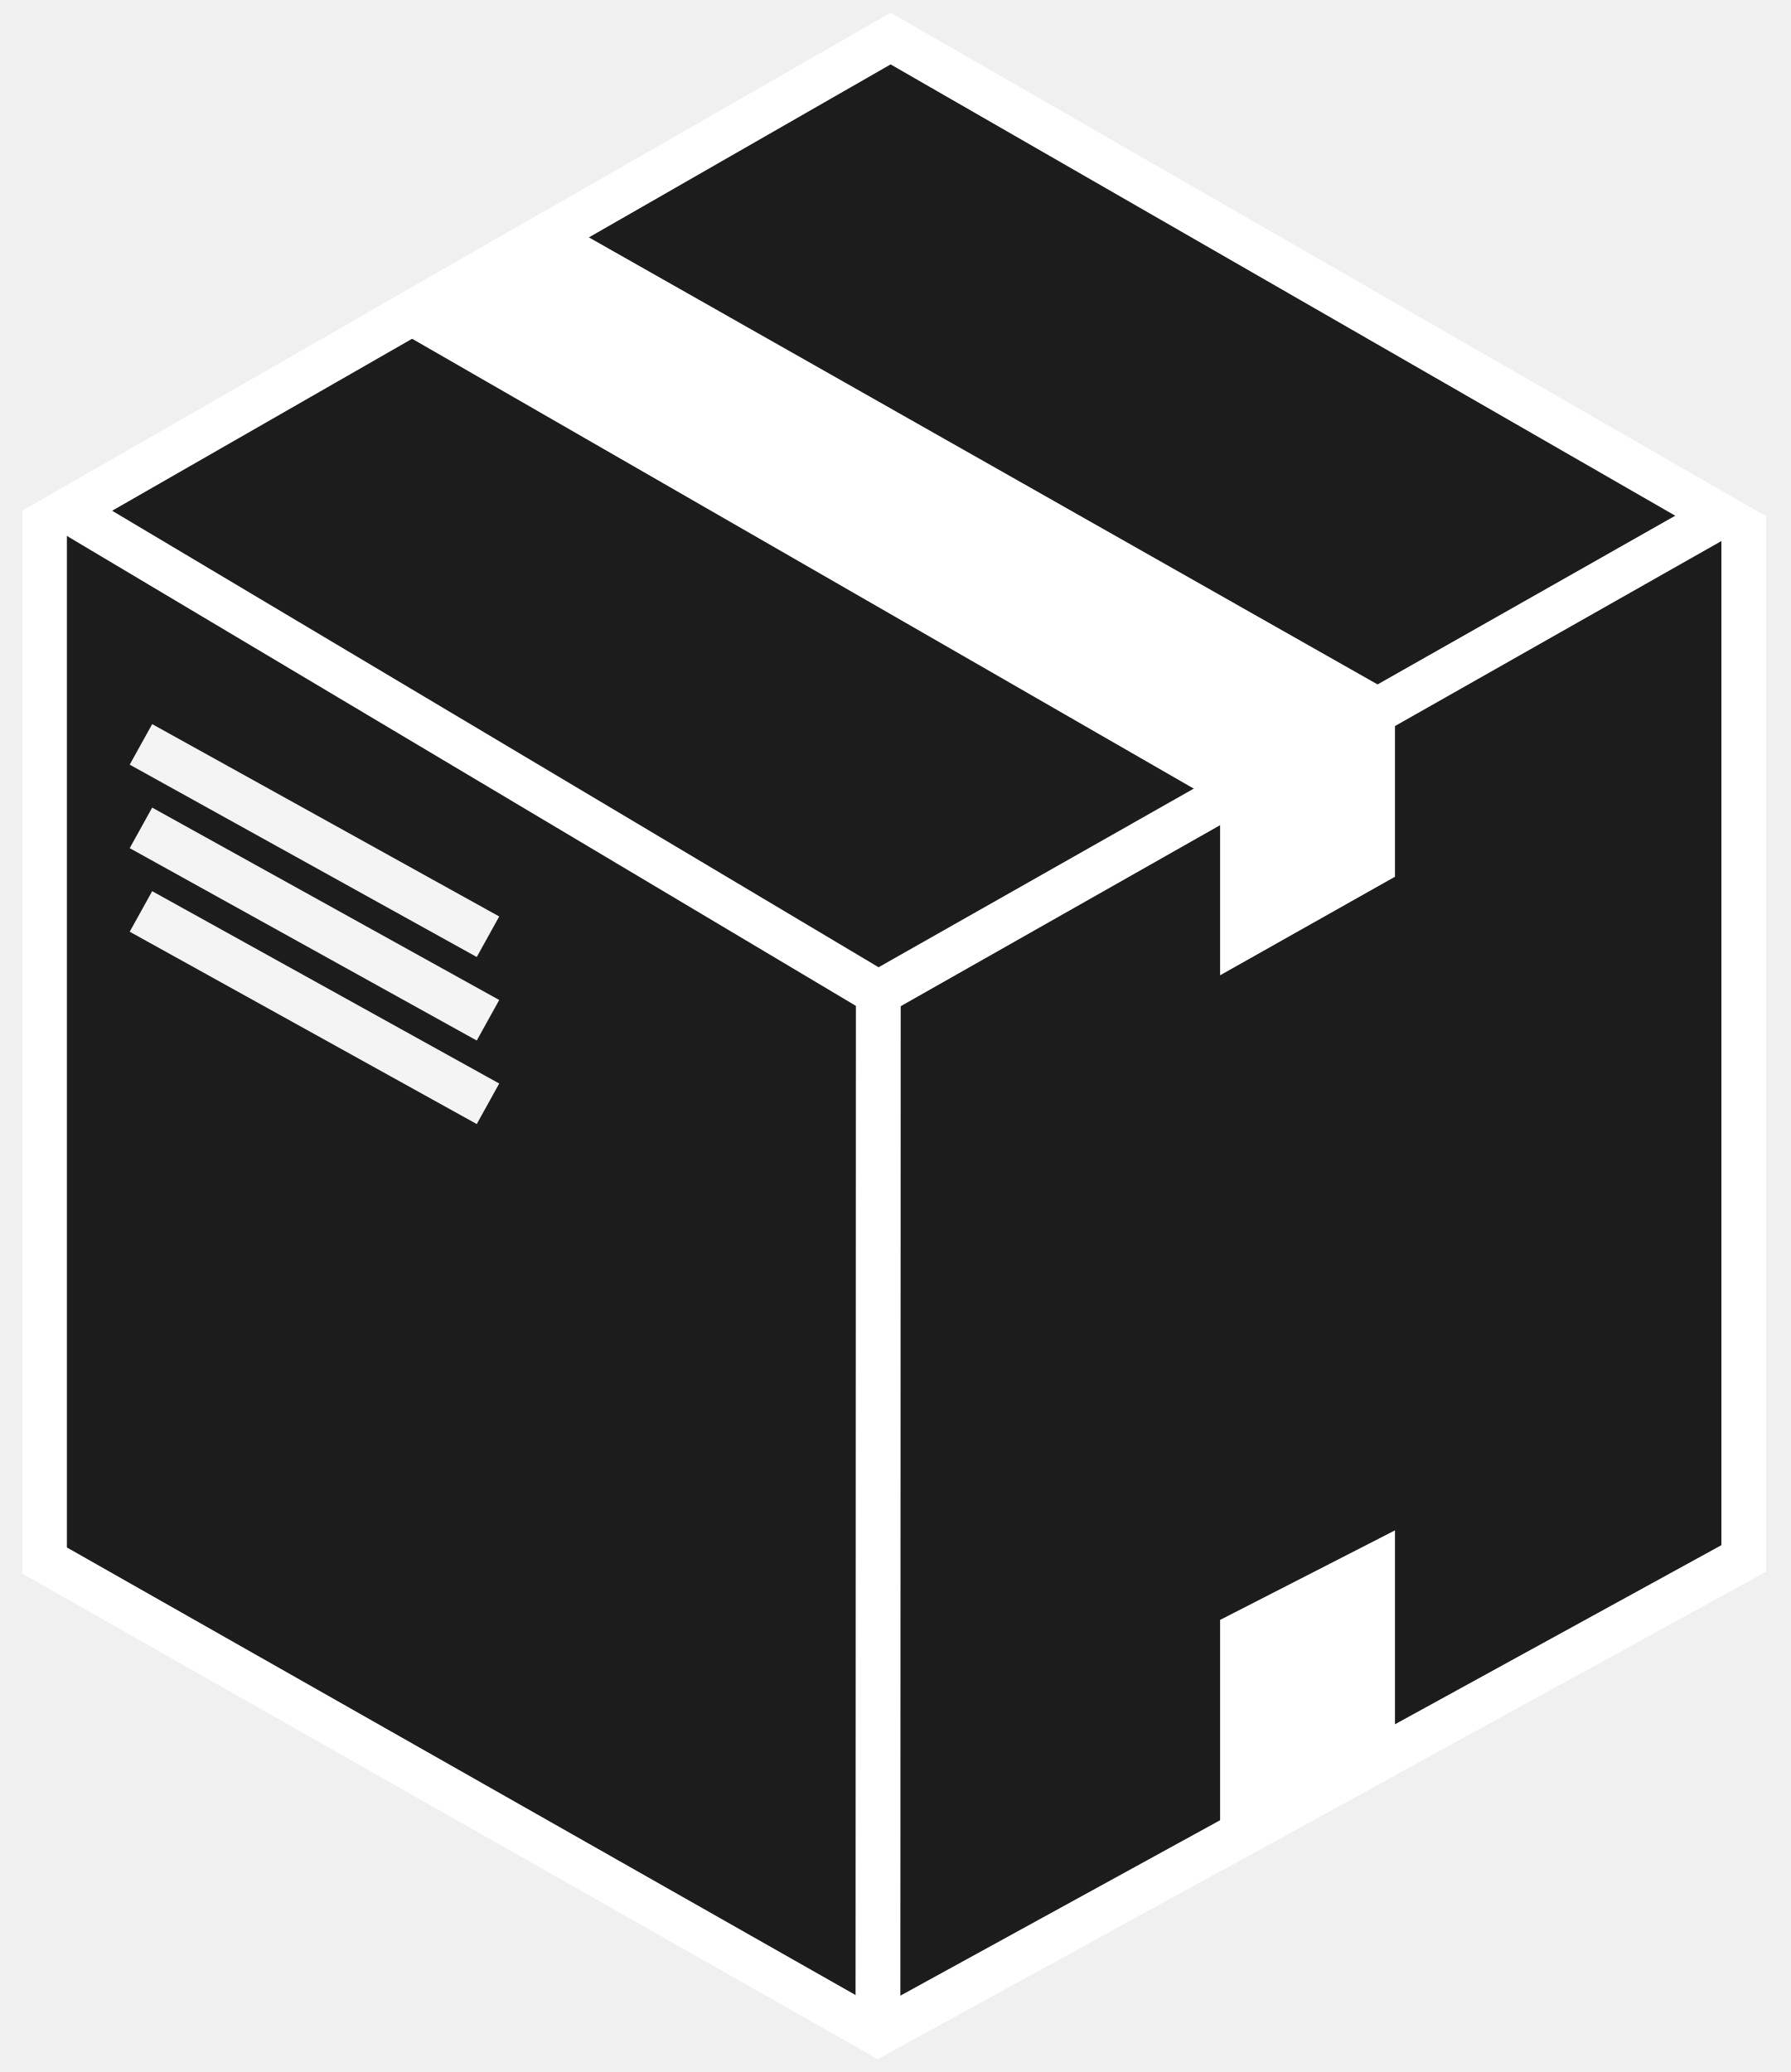
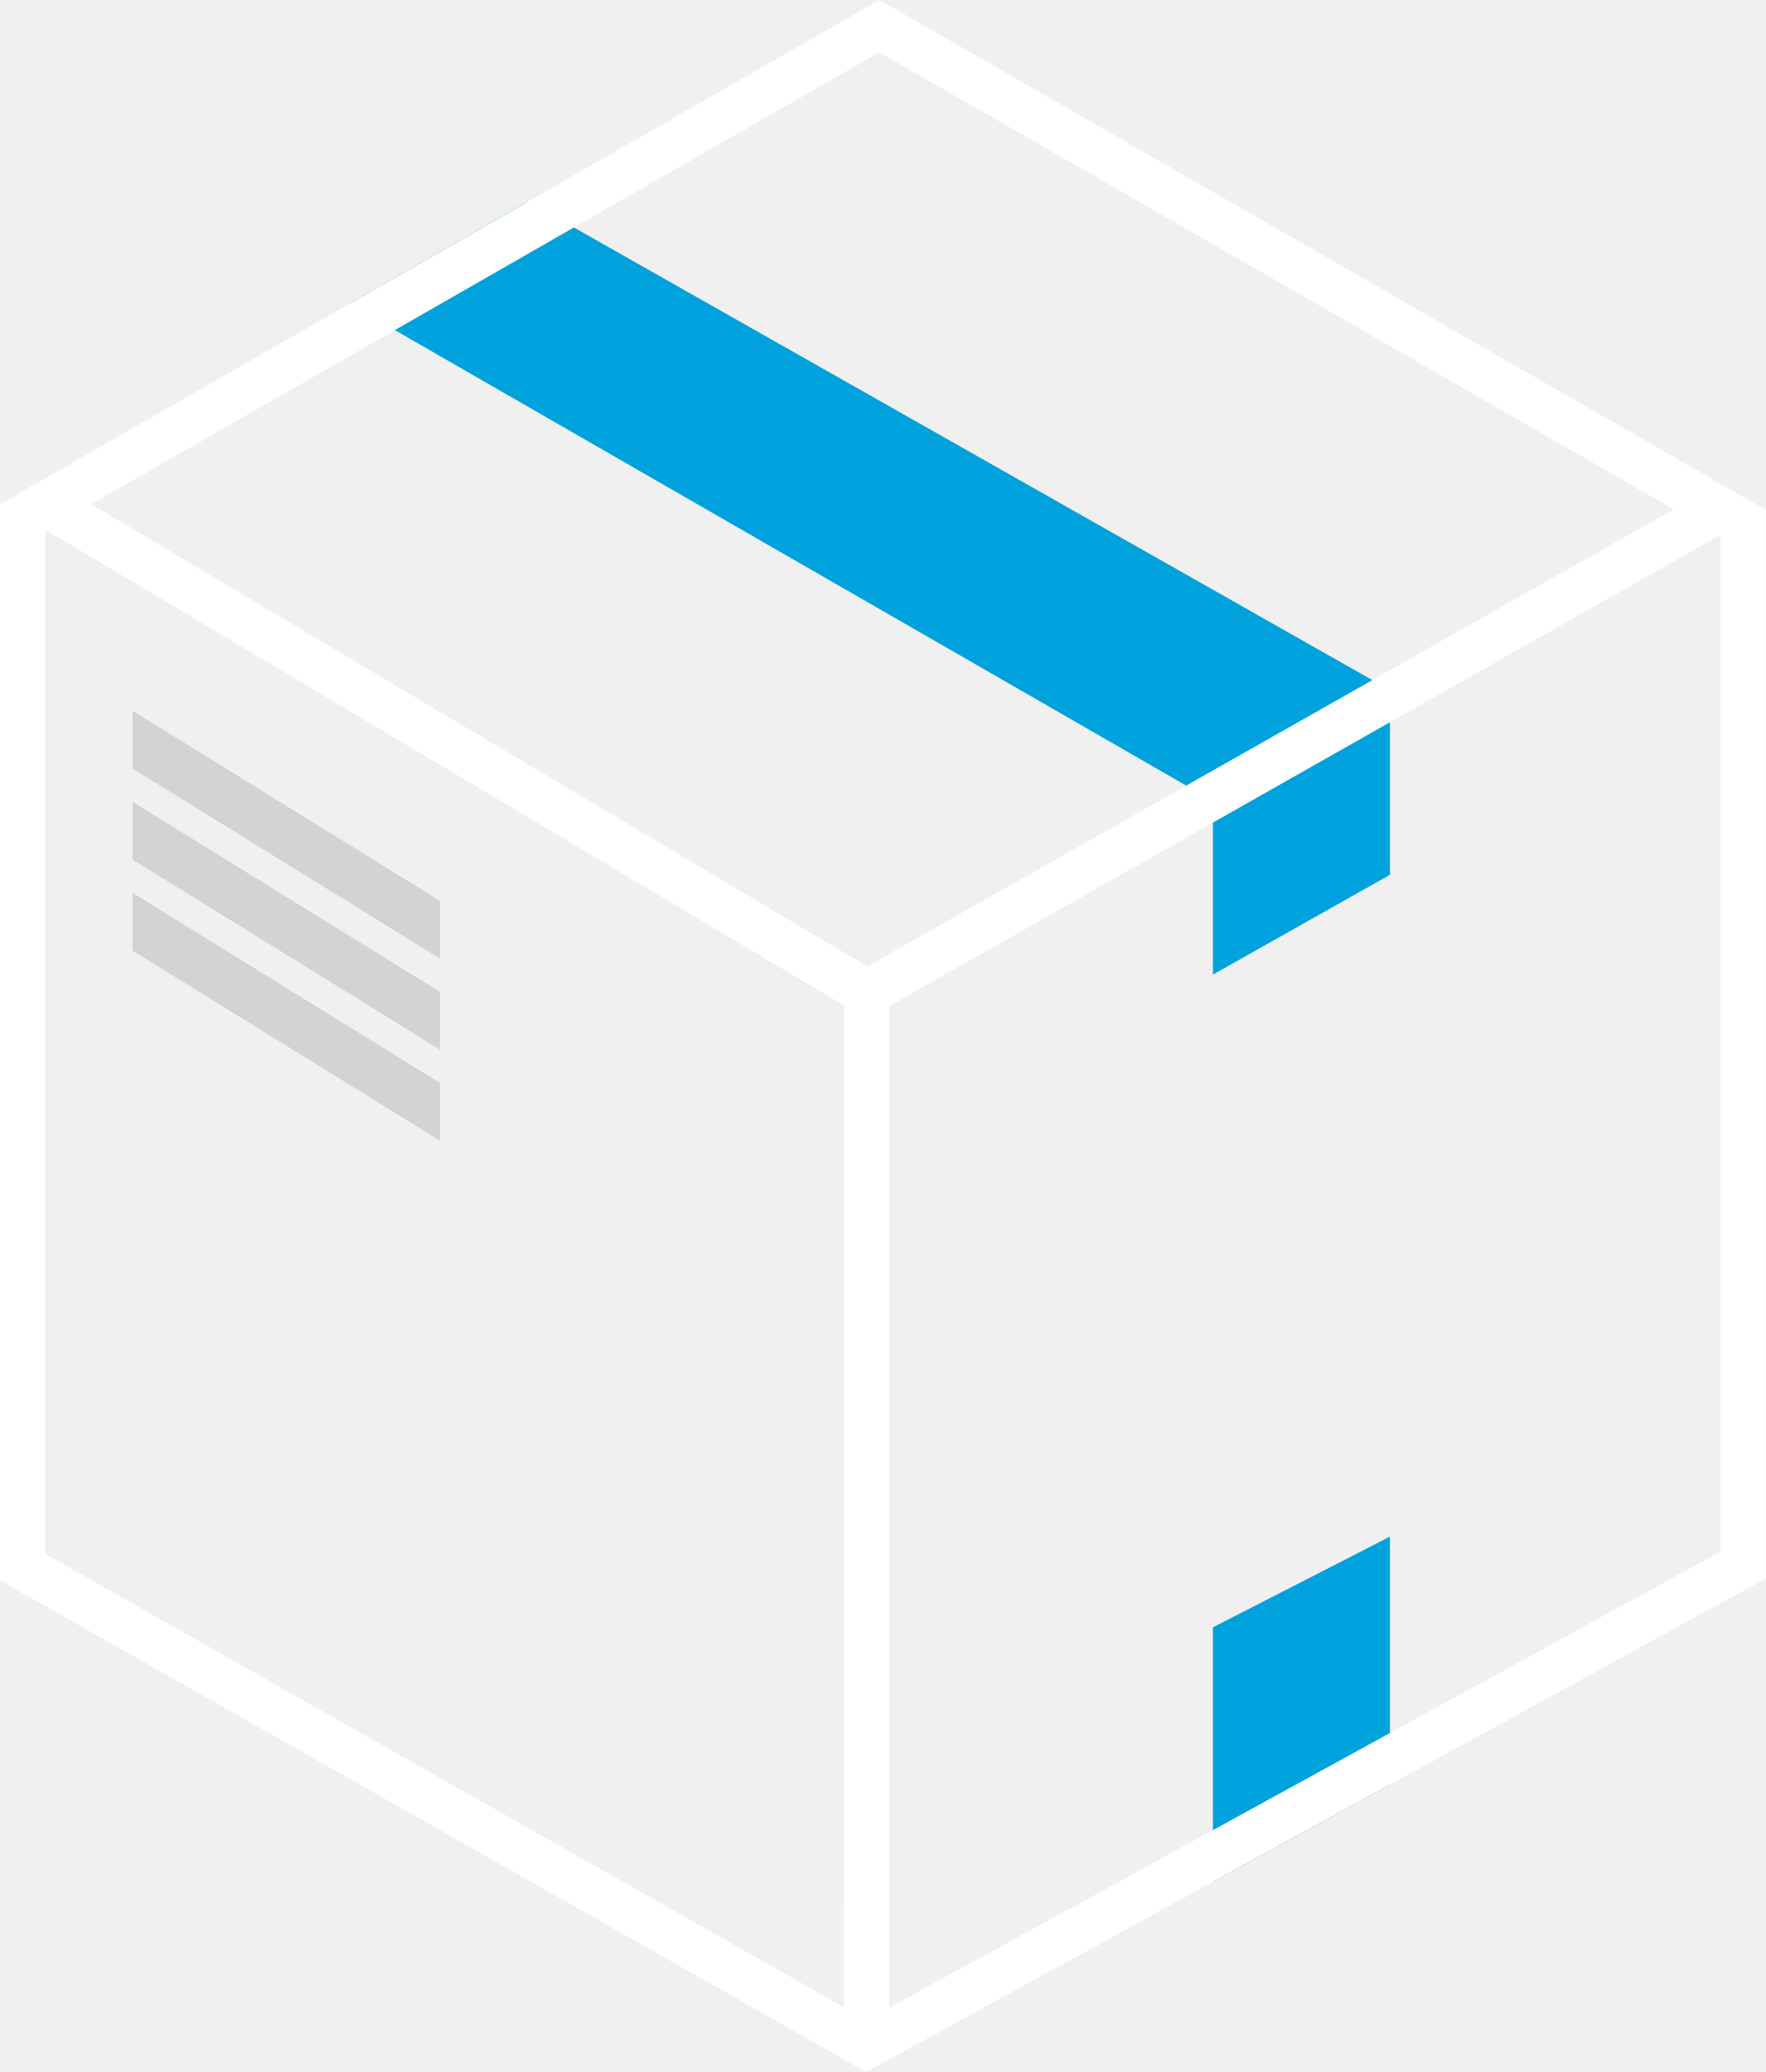
- <svg xmlns="http://www.w3.org/2000/svg" width="70" height="81" viewBox="0 0 70 81" fill="none">
-   <g clip-path="url(#clip0_1601_5718)">
-     <mask id="mask0_1601_5718" style="mask-type:luminance" maskUnits="userSpaceOnUse" x="0" y="0" width="70" height="81">
-       <path d="M69.047 0.5H0.864V80.5H69.047V0.5Z" fill="white" />
-     </mask>
-     <g mask="url(#mask0_1601_5718)">
-       <path fill-rule="evenodd" clip-rule="evenodd" d="M2.655 19.955L2.65 19.952L34.818 1.508L67.252 20.163L68.171 20.166V60.924L34.322 79.495L1.739 61.004V19.952L2.655 19.955Z" fill="#1C1C1C" />
-       <path d="M14.354 12.232L47.698 31.422V38.127L54.534 34.274V27.142L21.247 8.274" fill="white" />
-       <path d="M34.336 38.825L2.649 19.952L34.818 1.508L67.257 20.166L34.336 38.825Z" stroke="white" stroke-width="1.751" stroke-miterlimit="10" />
-       <path d="M34.336 38.825L34.322 79.495" stroke="white" stroke-width="1.751" stroke-miterlimit="10" />
-       <path d="M47.698 73.156V63.327L54.534 59.826V69.405" fill="white" />
-       <path d="M19.077 43.15L5.51 35.631" stroke="#F4F4F4" stroke-width="1.812" stroke-miterlimit="10" />
-       <path d="M19.077 39.885L5.51 32.364" stroke="#F4F4F4" stroke-width="1.812" stroke-miterlimit="10" />
-       <path d="M19.077 36.62L5.51 29.1" stroke="#F4F4F4" stroke-width="1.812" stroke-miterlimit="10" />
-       <path d="M1.739 19.952V61.004L34.322 79.495L68.171 60.923V20.165" stroke="white" stroke-width="1.751" stroke-miterlimit="10" />
-     </g>
-   </g>
-   <defs>
-     <clipPath id="clip0_1601_5718">
-       <rect width="68.272" height="80" fill="white" transform="translate(0.864258 0.499512)" />
-     </clipPath>
-   </defs>
+ <svg xmlns="http://www.w3.org/2000/svg" id="uuid-a4578b9d-7e00-44c8-95e0-309dfab0891c" viewBox="0 0 389.49 456.99">
+   <path d="m77.06,67.03l190.48,109.62v38.3l39.05-22.01v-40.74L116.44,44.42" fill="#00a2dd" />
+   <path d="m191.21,218.94L10.2,111.13,193.96,5.77l185.31,106.58-188.06,106.59h0Z" fill="none" stroke="#fff" stroke-miterlimit="10" stroke-width="10" />
+   <path d="m191.21,218.94l-.08,232.33" fill="none" stroke="#fff" stroke-miterlimit="10" stroke-width="10" />
+   <path d="m267.54,415.06v-56.15l39.05-20v54.72" fill="#00a2dd" />
+   <path d="m5,111.13v234.51l186.13,105.63,193.36-106.09V112.35" fill="none" stroke="#fff" stroke-miterlimit="10" stroke-width="10" />
+   <polygon points="97.05 198.69 29.23 156.76 29.23 169.5 97.05 211.43 97.05 198.69" fill="#d1d3d4" />
+   <polygon points="97.05 218.77 29.23 176.84 29.23 189.58 97.05 231.51 97.05 218.77" fill="#d1d3d4" />
+   <polygon points="97.05 238.85 29.23 196.92 29.23 209.66 97.05 251.59 97.05 238.85" fill="#d1d3d4" />
</svg>
